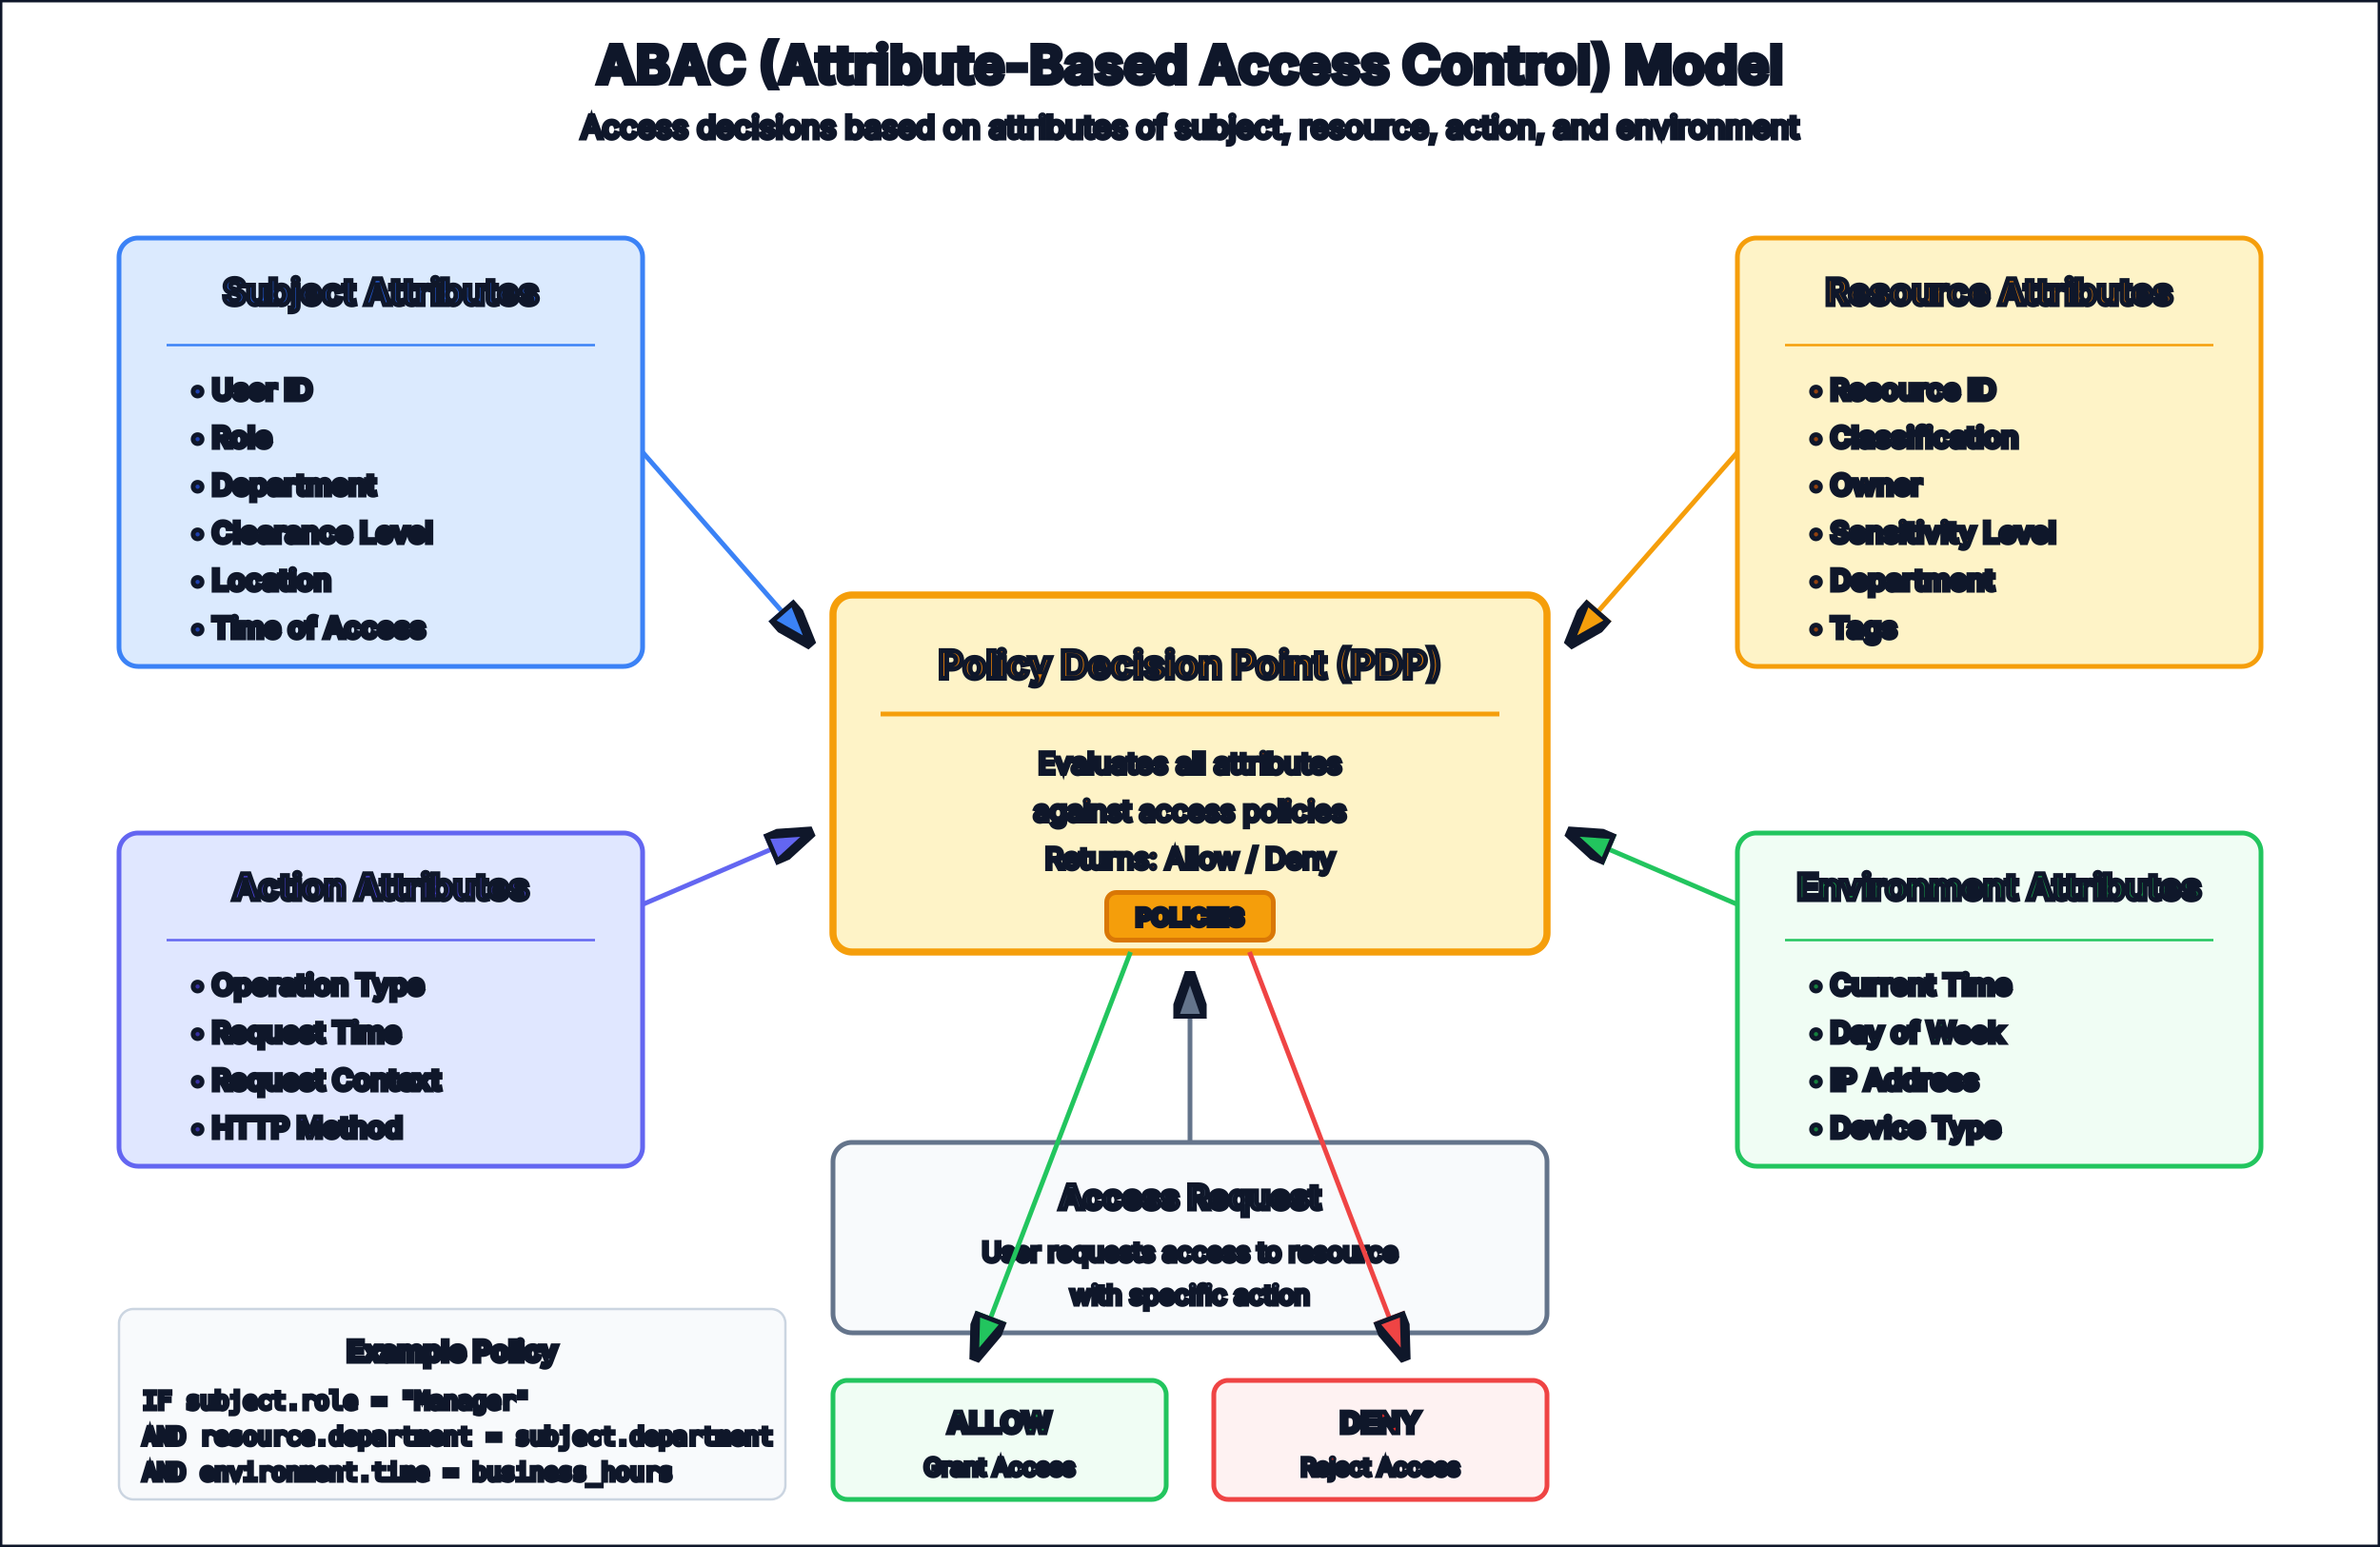
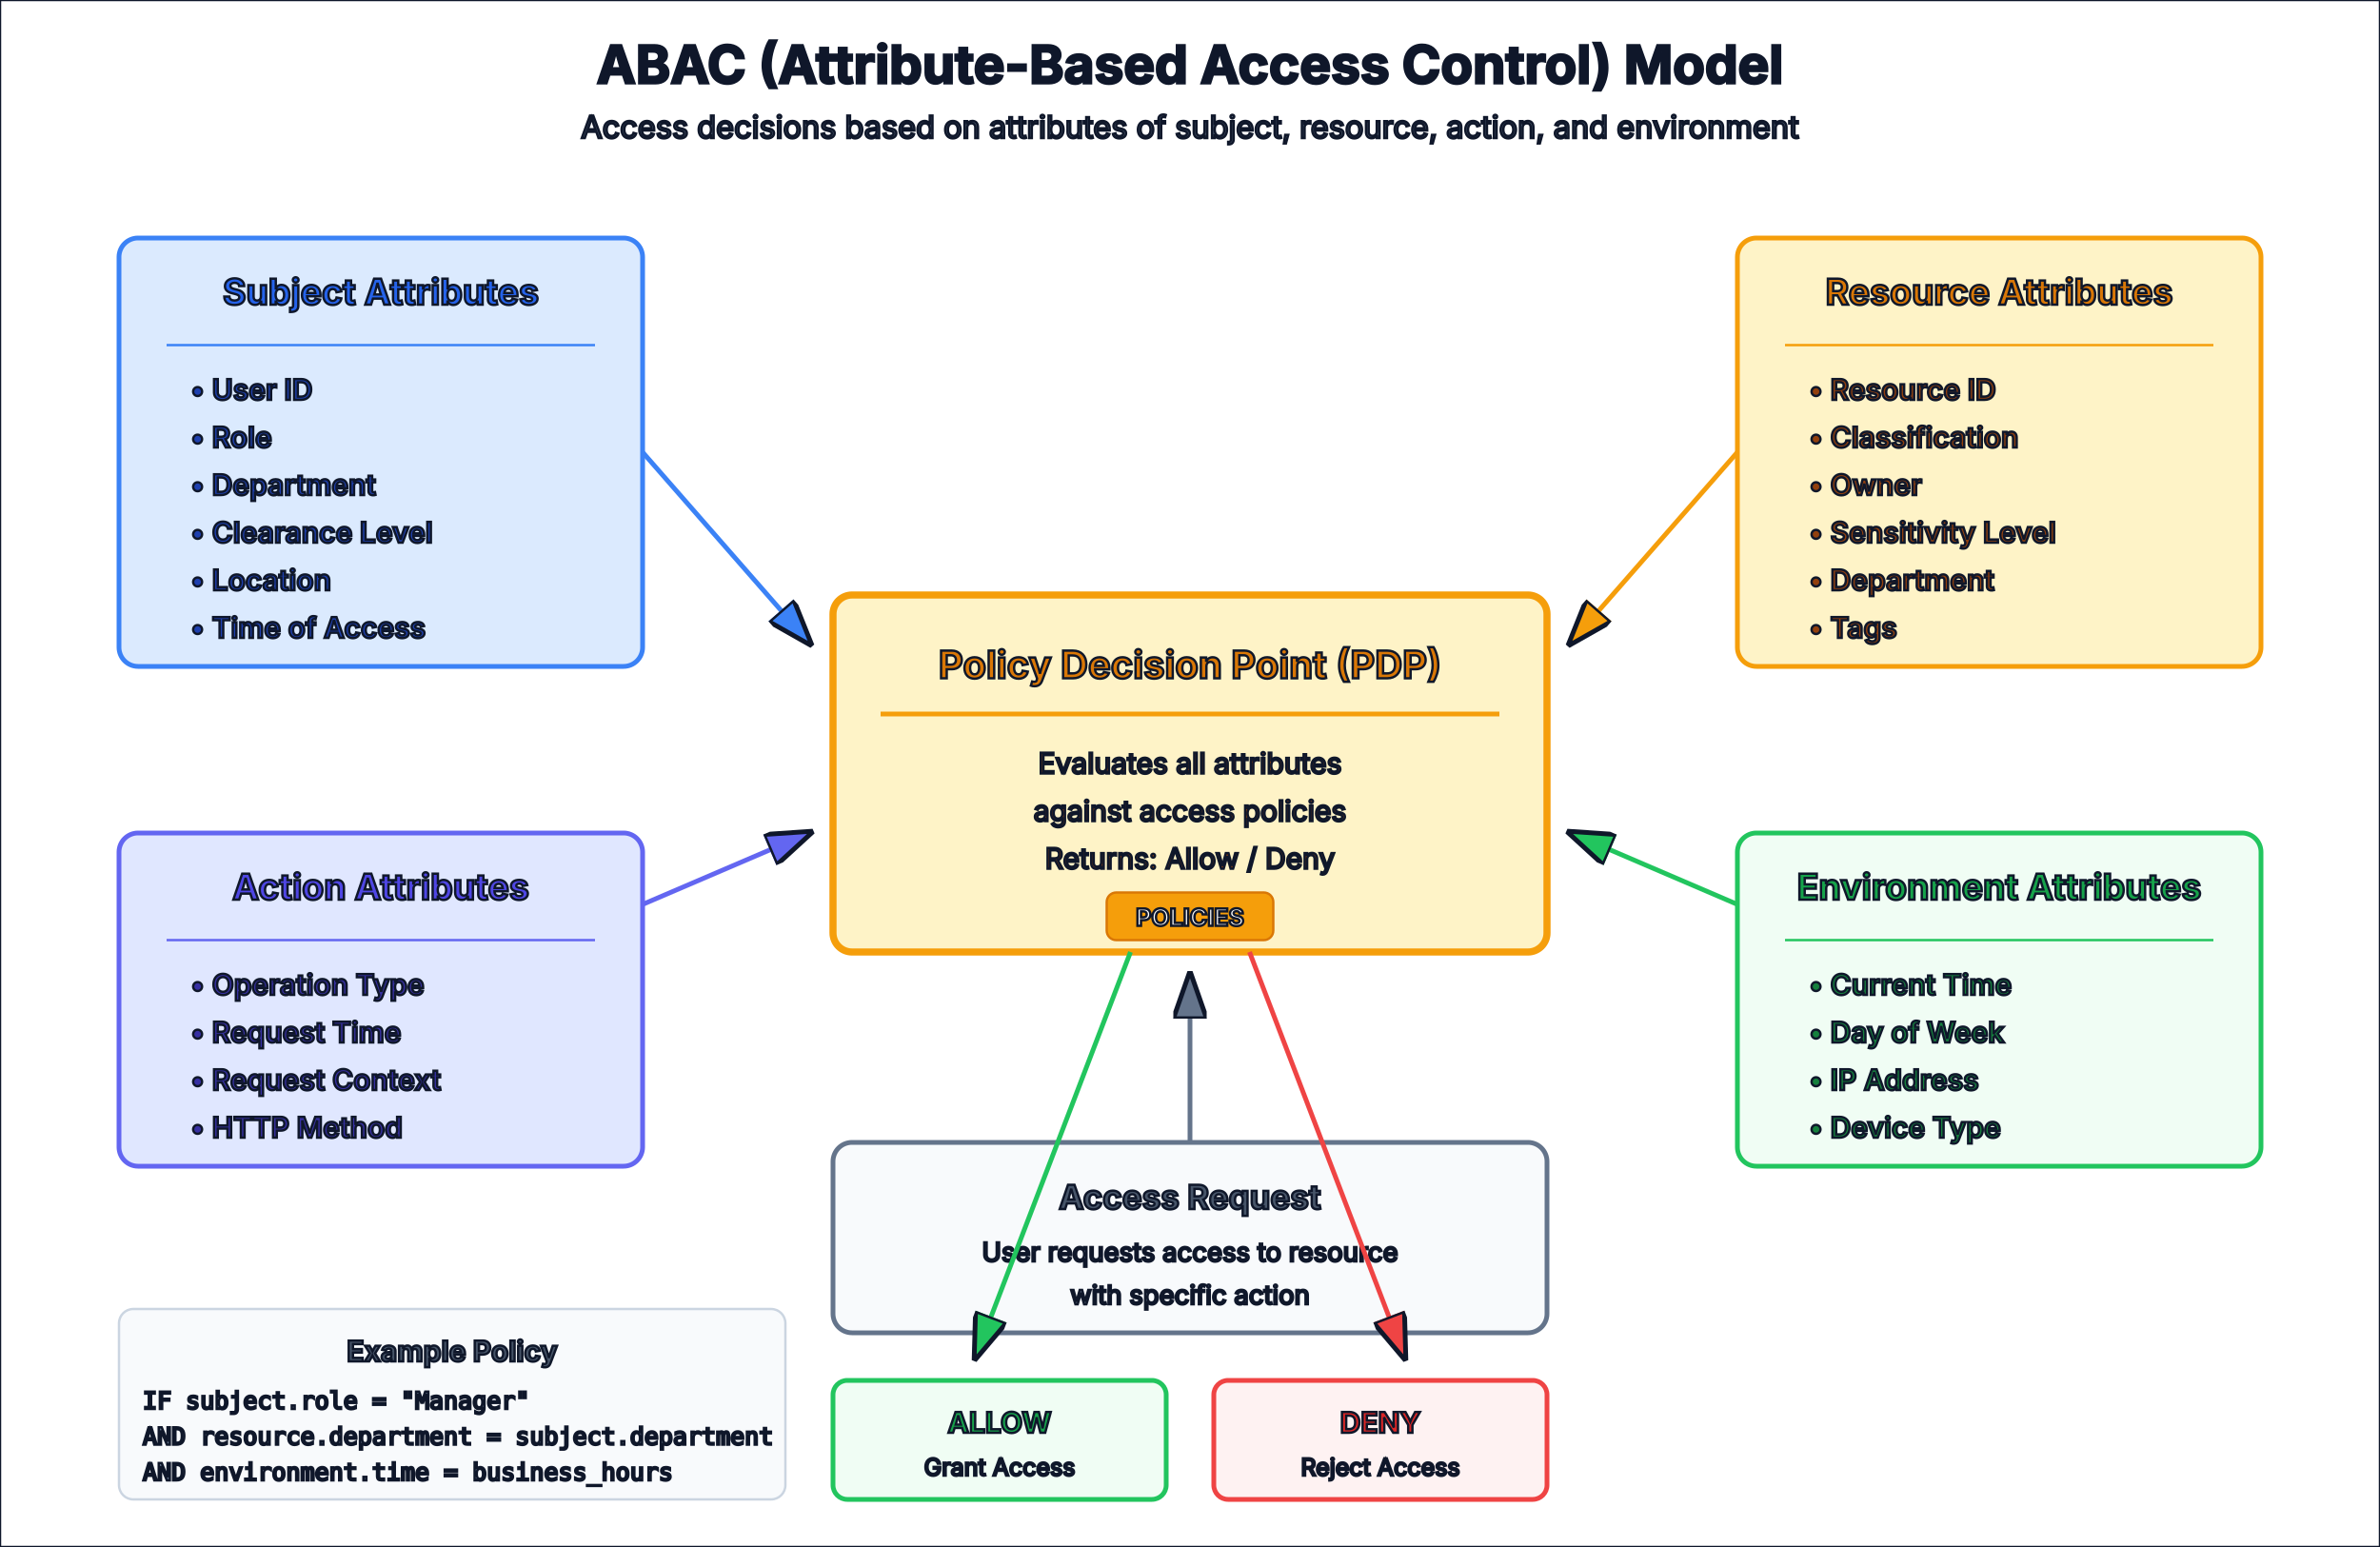
- <svg xmlns="http://www.w3.org/2000/svg" viewBox="0 0 1000 650" fill="none" stroke="#0f172a" stroke-width="2">
+ <svg xmlns="http://www.w3.org/2000/svg" viewBox="0 0 1000 650" fill="none" stroke="#0f172a" stroke-width="1">
  <rect width="1000" height="650" fill="#ffffff" />
  <text x="500" y="35" text-anchor="middle" font-family="system-ui, -apple-system, sans-serif" font-size="22" font-weight="bold" fill="#0f172a">ABAC (Attribute-Based Access Control) Model</text>
  <text x="500" y="58" text-anchor="middle" font-family="system-ui, -apple-system, sans-serif" font-size="13" font-weight="400" fill="#475569">Access decisions based on attributes of subject, resource, action, and environment</text>
  <g transform="translate(50, 100)">
    <rect x="0" y="0" width="220" height="180" rx="8" fill="#dbeafe" stroke="#3b82f6" stroke-width="2" />
    <text x="110" y="28" text-anchor="middle" font-family="system-ui, -apple-system, sans-serif" font-size="15" font-weight="bold" fill="#2563eb">Subject Attributes</text>
    <line x1="20" y1="45" x2="200" y2="45" stroke="#3b82f6" stroke-width="1" />
    <text x="30" y="68" font-family="system-ui, -apple-system, sans-serif" font-size="12" font-weight="600" fill="#1e40af">• User ID</text>
    <text x="30" y="88" font-family="system-ui, -apple-system, sans-serif" font-size="12" font-weight="600" fill="#1e40af">• Role</text>
    <text x="30" y="108" font-family="system-ui, -apple-system, sans-serif" font-size="12" font-weight="600" fill="#1e40af">• Department</text>
    <text x="30" y="128" font-family="system-ui, -apple-system, sans-serif" font-size="12" font-weight="600" fill="#1e40af">• Clearance Level</text>
    <text x="30" y="148" font-family="system-ui, -apple-system, sans-serif" font-size="12" font-weight="600" fill="#1e40af">• Location</text>
    <text x="30" y="168" font-family="system-ui, -apple-system, sans-serif" font-size="12" font-weight="600" fill="#1e40af">• Time of Access</text>
  </g>
  <g transform="translate(730, 100)">
    <rect x="0" y="0" width="220" height="180" rx="8" fill="#fef3c7" stroke="#f59e0b" stroke-width="2" />
    <text x="110" y="28" text-anchor="middle" font-family="system-ui, -apple-system, sans-serif" font-size="15" font-weight="bold" fill="#d97706">Resource Attributes</text>
    <line x1="20" y1="45" x2="200" y2="45" stroke="#f59e0b" stroke-width="1" />
    <text x="30" y="68" font-family="system-ui, -apple-system, sans-serif" font-size="12" font-weight="600" fill="#92400e">• Resource ID</text>
    <text x="30" y="88" font-family="system-ui, -apple-system, sans-serif" font-size="12" font-weight="600" fill="#92400e">• Classification</text>
    <text x="30" y="108" font-family="system-ui, -apple-system, sans-serif" font-size="12" font-weight="600" fill="#92400e">• Owner</text>
    <text x="30" y="128" font-family="system-ui, -apple-system, sans-serif" font-size="12" font-weight="600" fill="#92400e">• Sensitivity Level</text>
    <text x="30" y="148" font-family="system-ui, -apple-system, sans-serif" font-size="12" font-weight="600" fill="#92400e">• Department</text>
    <text x="30" y="168" font-family="system-ui, -apple-system, sans-serif" font-size="12" font-weight="600" fill="#92400e">• Tags</text>
  </g>
  <g transform="translate(50, 350)">
    <rect x="0" y="0" width="220" height="140" rx="8" fill="#e0e7ff" stroke="#6366f1" stroke-width="2" />
    <text x="110" y="28" text-anchor="middle" font-family="system-ui, -apple-system, sans-serif" font-size="15" font-weight="bold" fill="#4f46e5">Action Attributes</text>
    <line x1="20" y1="45" x2="200" y2="45" stroke="#6366f1" stroke-width="1" />
    <text x="30" y="68" font-family="system-ui, -apple-system, sans-serif" font-size="12" font-weight="600" fill="#3730a3">• Operation Type</text>
    <text x="30" y="88" font-family="system-ui, -apple-system, sans-serif" font-size="12" font-weight="600" fill="#3730a3">• Request Time</text>
    <text x="30" y="108" font-family="system-ui, -apple-system, sans-serif" font-size="12" font-weight="600" fill="#3730a3">• Request Context</text>
    <text x="30" y="128" font-family="system-ui, -apple-system, sans-serif" font-size="12" font-weight="600" fill="#3730a3">• HTTP Method</text>
  </g>
  <g transform="translate(730, 350)">
    <rect x="0" y="0" width="220" height="140" rx="8" fill="#f0fdf4" stroke="#22c55e" stroke-width="2" />
    <text x="110" y="28" text-anchor="middle" font-family="system-ui, -apple-system, sans-serif" font-size="15" font-weight="bold" fill="#16a34a">Environment Attributes</text>
    <line x1="20" y1="45" x2="200" y2="45" stroke="#22c55e" stroke-width="1" />
    <text x="30" y="68" font-family="system-ui, -apple-system, sans-serif" font-size="12" font-weight="600" fill="#15803d">• Current Time</text>
    <text x="30" y="88" font-family="system-ui, -apple-system, sans-serif" font-size="12" font-weight="600" fill="#15803d">• Day of Week</text>
    <text x="30" y="108" font-family="system-ui, -apple-system, sans-serif" font-size="12" font-weight="600" fill="#15803d">• IP Address</text>
    <text x="30" y="128" font-family="system-ui, -apple-system, sans-serif" font-size="12" font-weight="600" fill="#15803d">• Device Type</text>
  </g>
  <g transform="translate(350, 250)">
    <rect x="0" y="0" width="300" height="150" rx="8" fill="#fef3c7" stroke="#f59e0b" stroke-width="3" />
    <text x="150" y="35" text-anchor="middle" font-family="system-ui, -apple-system, sans-serif" font-size="16" font-weight="bold" fill="#d97706">Policy Decision Point (PDP)</text>
    <line x1="20" y1="50" x2="280" y2="50" stroke="#f59e0b" stroke-width="2" />
    <text x="150" y="75" text-anchor="middle" font-family="system-ui, -apple-system, sans-serif" font-size="12" fill="#92400e">Evaluates all attributes</text>
    <text x="150" y="95" text-anchor="middle" font-family="system-ui, -apple-system, sans-serif" font-size="12" fill="#92400e">against access policies</text>
    <text x="150" y="115" text-anchor="middle" font-family="system-ui, -apple-system, sans-serif" font-size="12" fill="#92400e">Returns: Allow / Deny</text>
    <rect x="115" y="125" width="70" height="20" rx="4" fill="#f59e0b" stroke="#d97706" />
    <text x="150" y="139" text-anchor="middle" font-family="system-ui, -apple-system, sans-serif" font-size="10" font-weight="bold" fill="#ffffff">POLICIES</text>
  </g>
  <path d="M 270 190 L 340 270" stroke="#3b82f6" stroke-width="2" fill="none" marker-end="url(#arrowhead-blue)" />
  <path d="M 730 190 L 660 270" stroke="#f59e0b" stroke-width="2" fill="none" marker-end="url(#arrowhead-orange)" />
  <path d="M 270 380 L 340 350" stroke="#6366f1" stroke-width="2" fill="none" marker-end="url(#arrowhead-indigo)" />
  <path d="M 730 380 L 660 350" stroke="#22c55e" stroke-width="2" fill="none" marker-end="url(#arrowhead-green)" />
  <g transform="translate(350, 480)">
    <rect x="0" y="0" width="300" height="80" rx="8" fill="#f8fafc" stroke="#64748b" stroke-width="2" />
    <text x="150" y="28" text-anchor="middle" font-family="system-ui, -apple-system, sans-serif" font-size="14" font-weight="bold" fill="#475569">Access Request</text>
    <text x="150" y="50" text-anchor="middle" font-family="system-ui, -apple-system, sans-serif" font-size="11" fill="#64748b">User requests access to resource</text>
    <text x="150" y="68" text-anchor="middle" font-family="system-ui, -apple-system, sans-serif" font-size="11" fill="#64748b">with specific action</text>
  </g>
  <path d="M 500 480 L 500 410" stroke="#64748b" stroke-width="2" fill="none" marker-end="url(#arrowhead-gray)" />
  <g transform="translate(350, 580)">
    <rect x="0" y="0" width="140" height="50" rx="6" fill="#f0fdf4" stroke="#22c55e" stroke-width="2" />
    <text x="70" y="22" text-anchor="middle" font-family="system-ui, -apple-system, sans-serif" font-size="12" font-weight="bold" fill="#16a34a">ALLOW</text>
    <text x="70" y="40" text-anchor="middle" font-family="system-ui, -apple-system, sans-serif" font-size="10" fill="#15803d">Grant Access</text>
  </g>
  <g transform="translate(510, 580)">
    <rect x="0" y="0" width="140" height="50" rx="6" fill="#fef2f2" stroke="#ef4444" stroke-width="2" />
    <text x="70" y="22" text-anchor="middle" font-family="system-ui, -apple-system, sans-serif" font-size="12" font-weight="bold" fill="#dc2626">DENY</text>
    <text x="70" y="40" text-anchor="middle" font-family="system-ui, -apple-system, sans-serif" font-size="10" fill="#991b1b">Reject Access</text>
  </g>
  <path d="M 475 400 L 410 570" stroke="#22c55e" stroke-width="2" fill="none" marker-end="url(#arrowhead-green)" />
  <path d="M 525 400 L 590 570" stroke="#ef4444" stroke-width="2" fill="none" marker-end="url(#arrowhead-red)" />
  <defs>
    <marker id="arrowhead-blue" markerWidth="10" markerHeight="7" refX="9" refY="3.5" orient="auto">
      <polygon points="0 0, 10 3.5, 0 7" fill="#3b82f6" />
    </marker>
    <marker id="arrowhead-orange" markerWidth="10" markerHeight="7" refX="9" refY="3.5" orient="auto">
      <polygon points="0 0, 10 3.5, 0 7" fill="#f59e0b" />
    </marker>
    <marker id="arrowhead-indigo" markerWidth="10" markerHeight="7" refX="9" refY="3.5" orient="auto">
      <polygon points="0 0, 10 3.5, 0 7" fill="#6366f1" />
    </marker>
    <marker id="arrowhead-green" markerWidth="10" markerHeight="7" refX="9" refY="3.5" orient="auto">
      <polygon points="0 0, 10 3.5, 0 7" fill="#22c55e" />
    </marker>
    <marker id="arrowhead-gray" markerWidth="10" markerHeight="7" refX="9" refY="3.5" orient="auto">
      <polygon points="0 0, 10 3.5, 0 7" fill="#64748b" />
    </marker>
    <marker id="arrowhead-red" markerWidth="10" markerHeight="7" refX="9" refY="3.5" orient="auto">
      <polygon points="0 0, 10 3.5, 0 7" fill="#ef4444" />
    </marker>
  </defs>
  <g transform="translate(50, 550)">
    <rect x="0" y="0" width="280" height="80" rx="6" fill="#f8fafc" stroke="#cbd5e1" stroke-width="1" />
    <text x="140" y="22" text-anchor="middle" font-family="system-ui, -apple-system, sans-serif" font-size="12" font-weight="bold" fill="#475569">Example Policy</text>
    <text x="10" y="42" font-family="monospace" font-size="10" fill="#64748b">IF subject.role = "Manager"</text>
    <text x="10" y="57" font-family="monospace" font-size="10" fill="#64748b">AND resource.department = subject.department</text>
    <text x="10" y="72" font-family="monospace" font-size="10" fill="#64748b">AND environment.time = business_hours</text>
  </g>
</svg>
